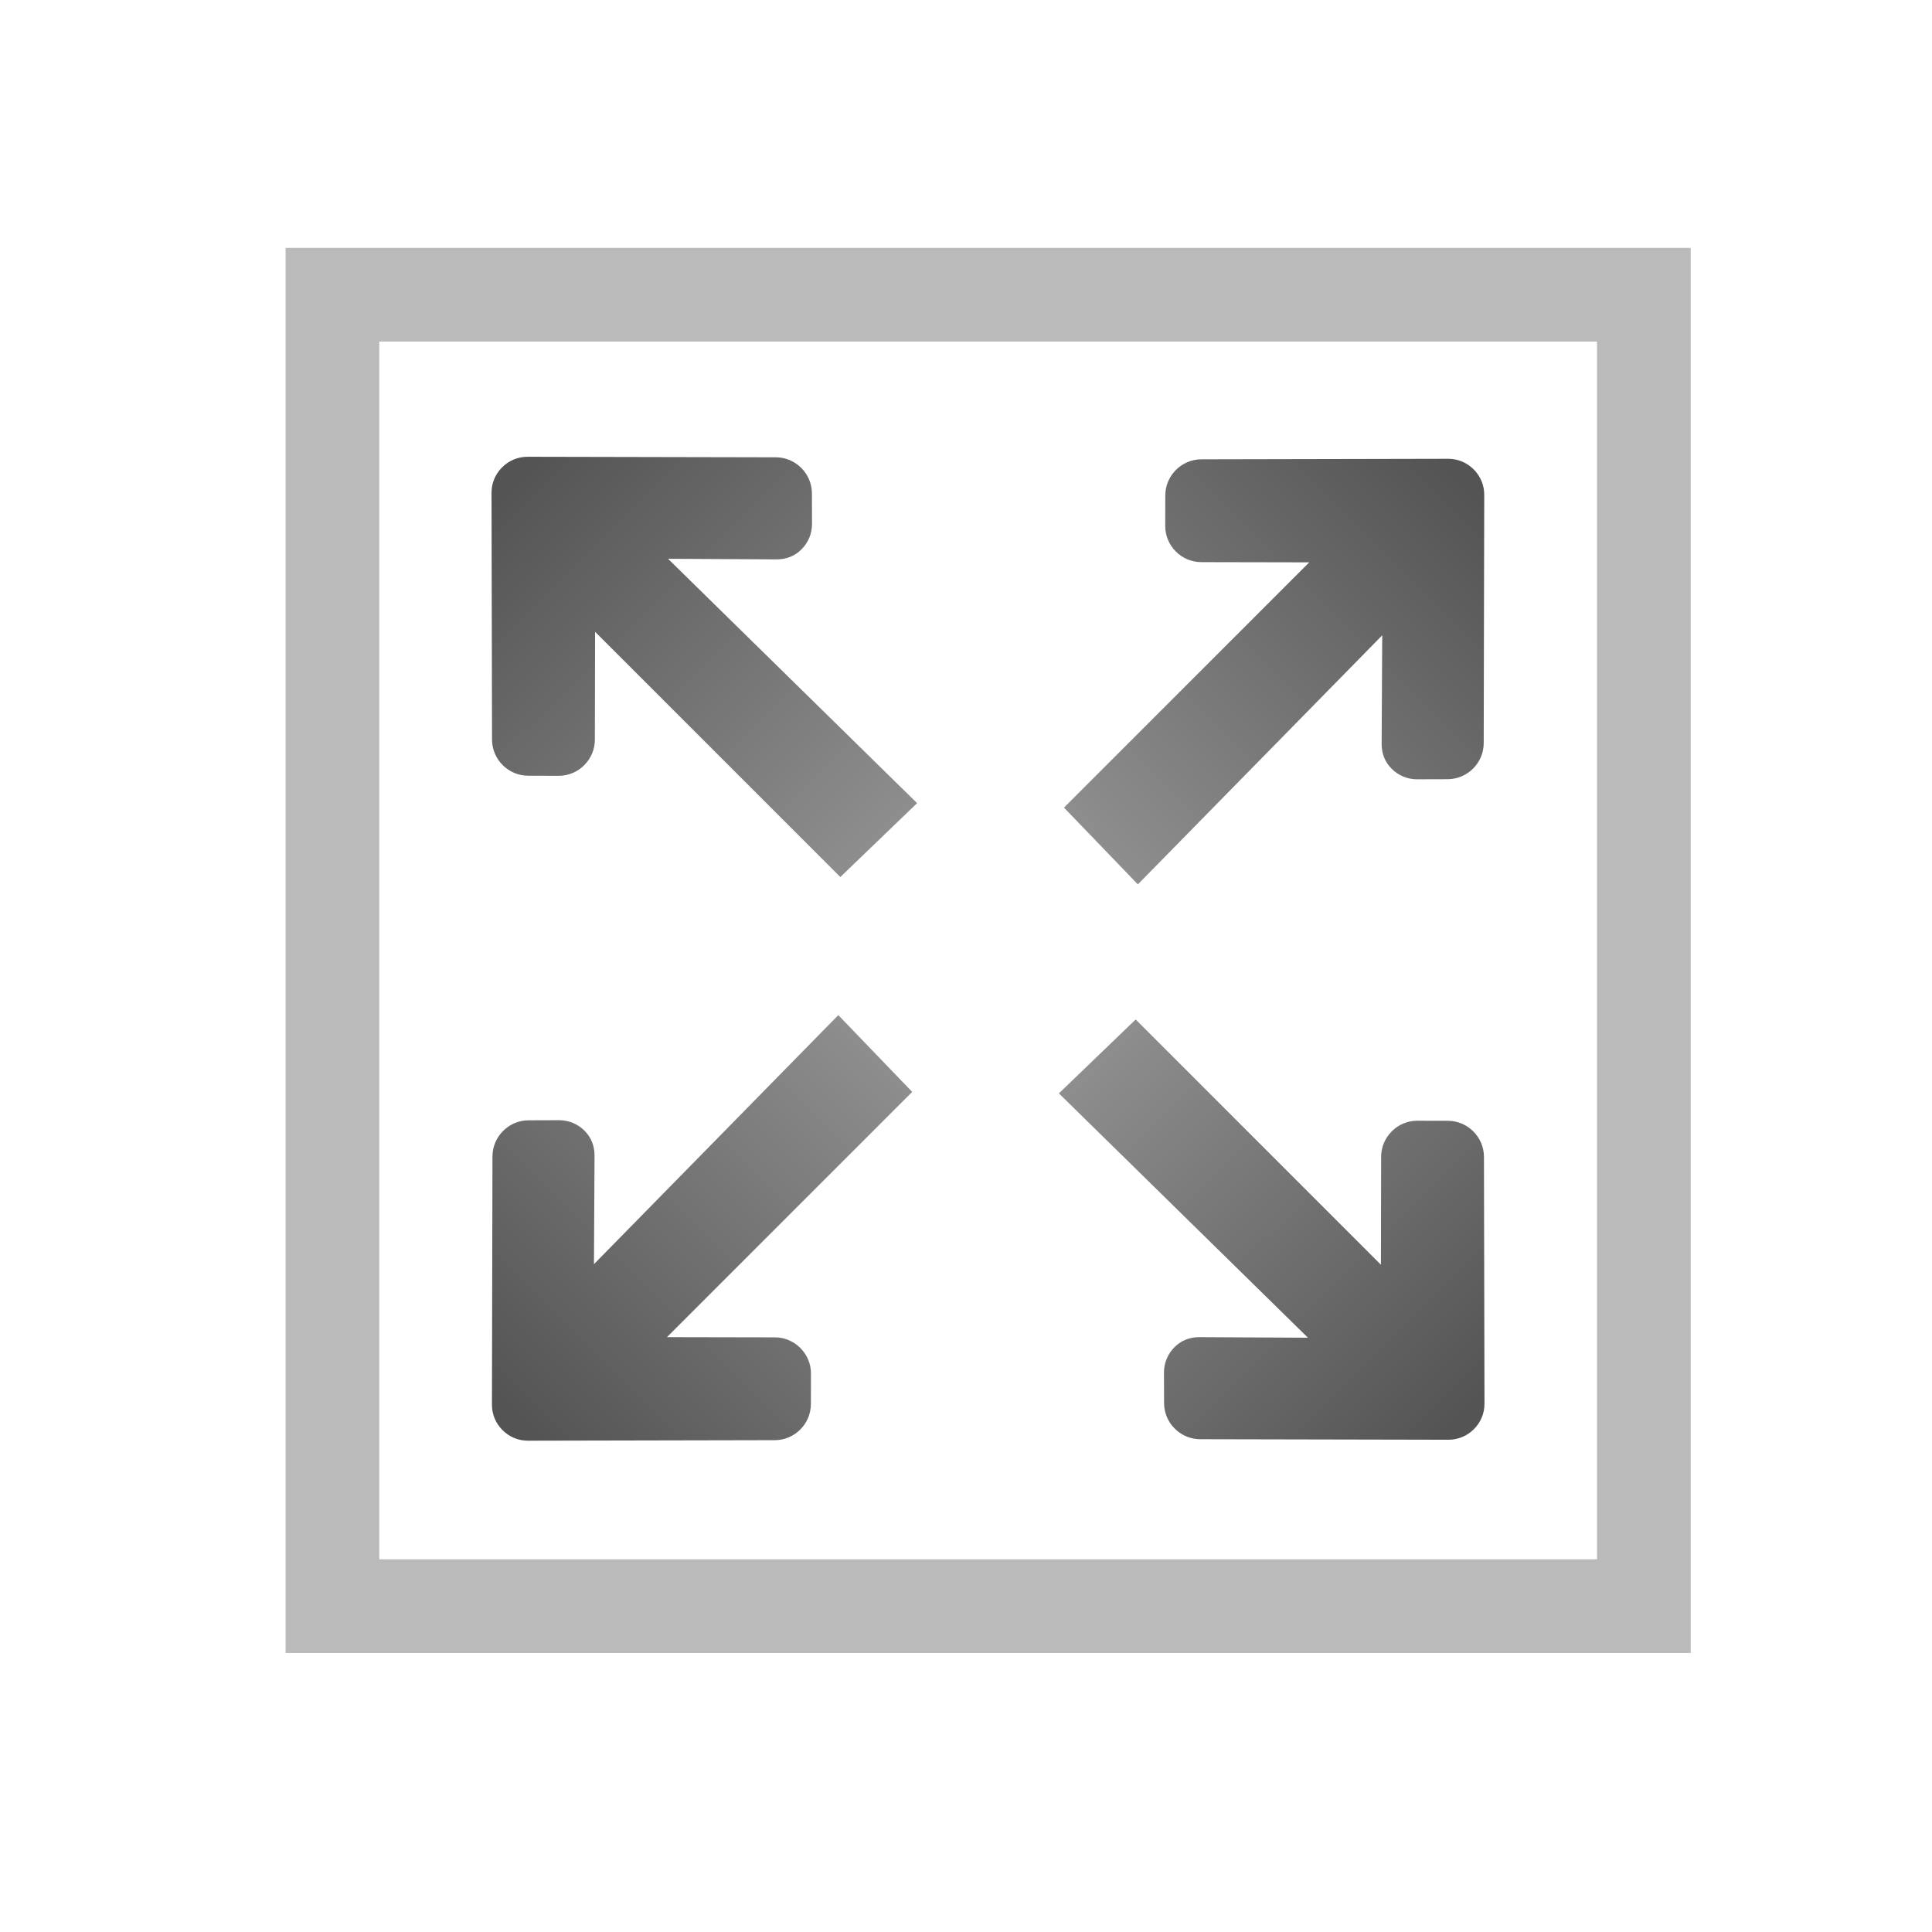
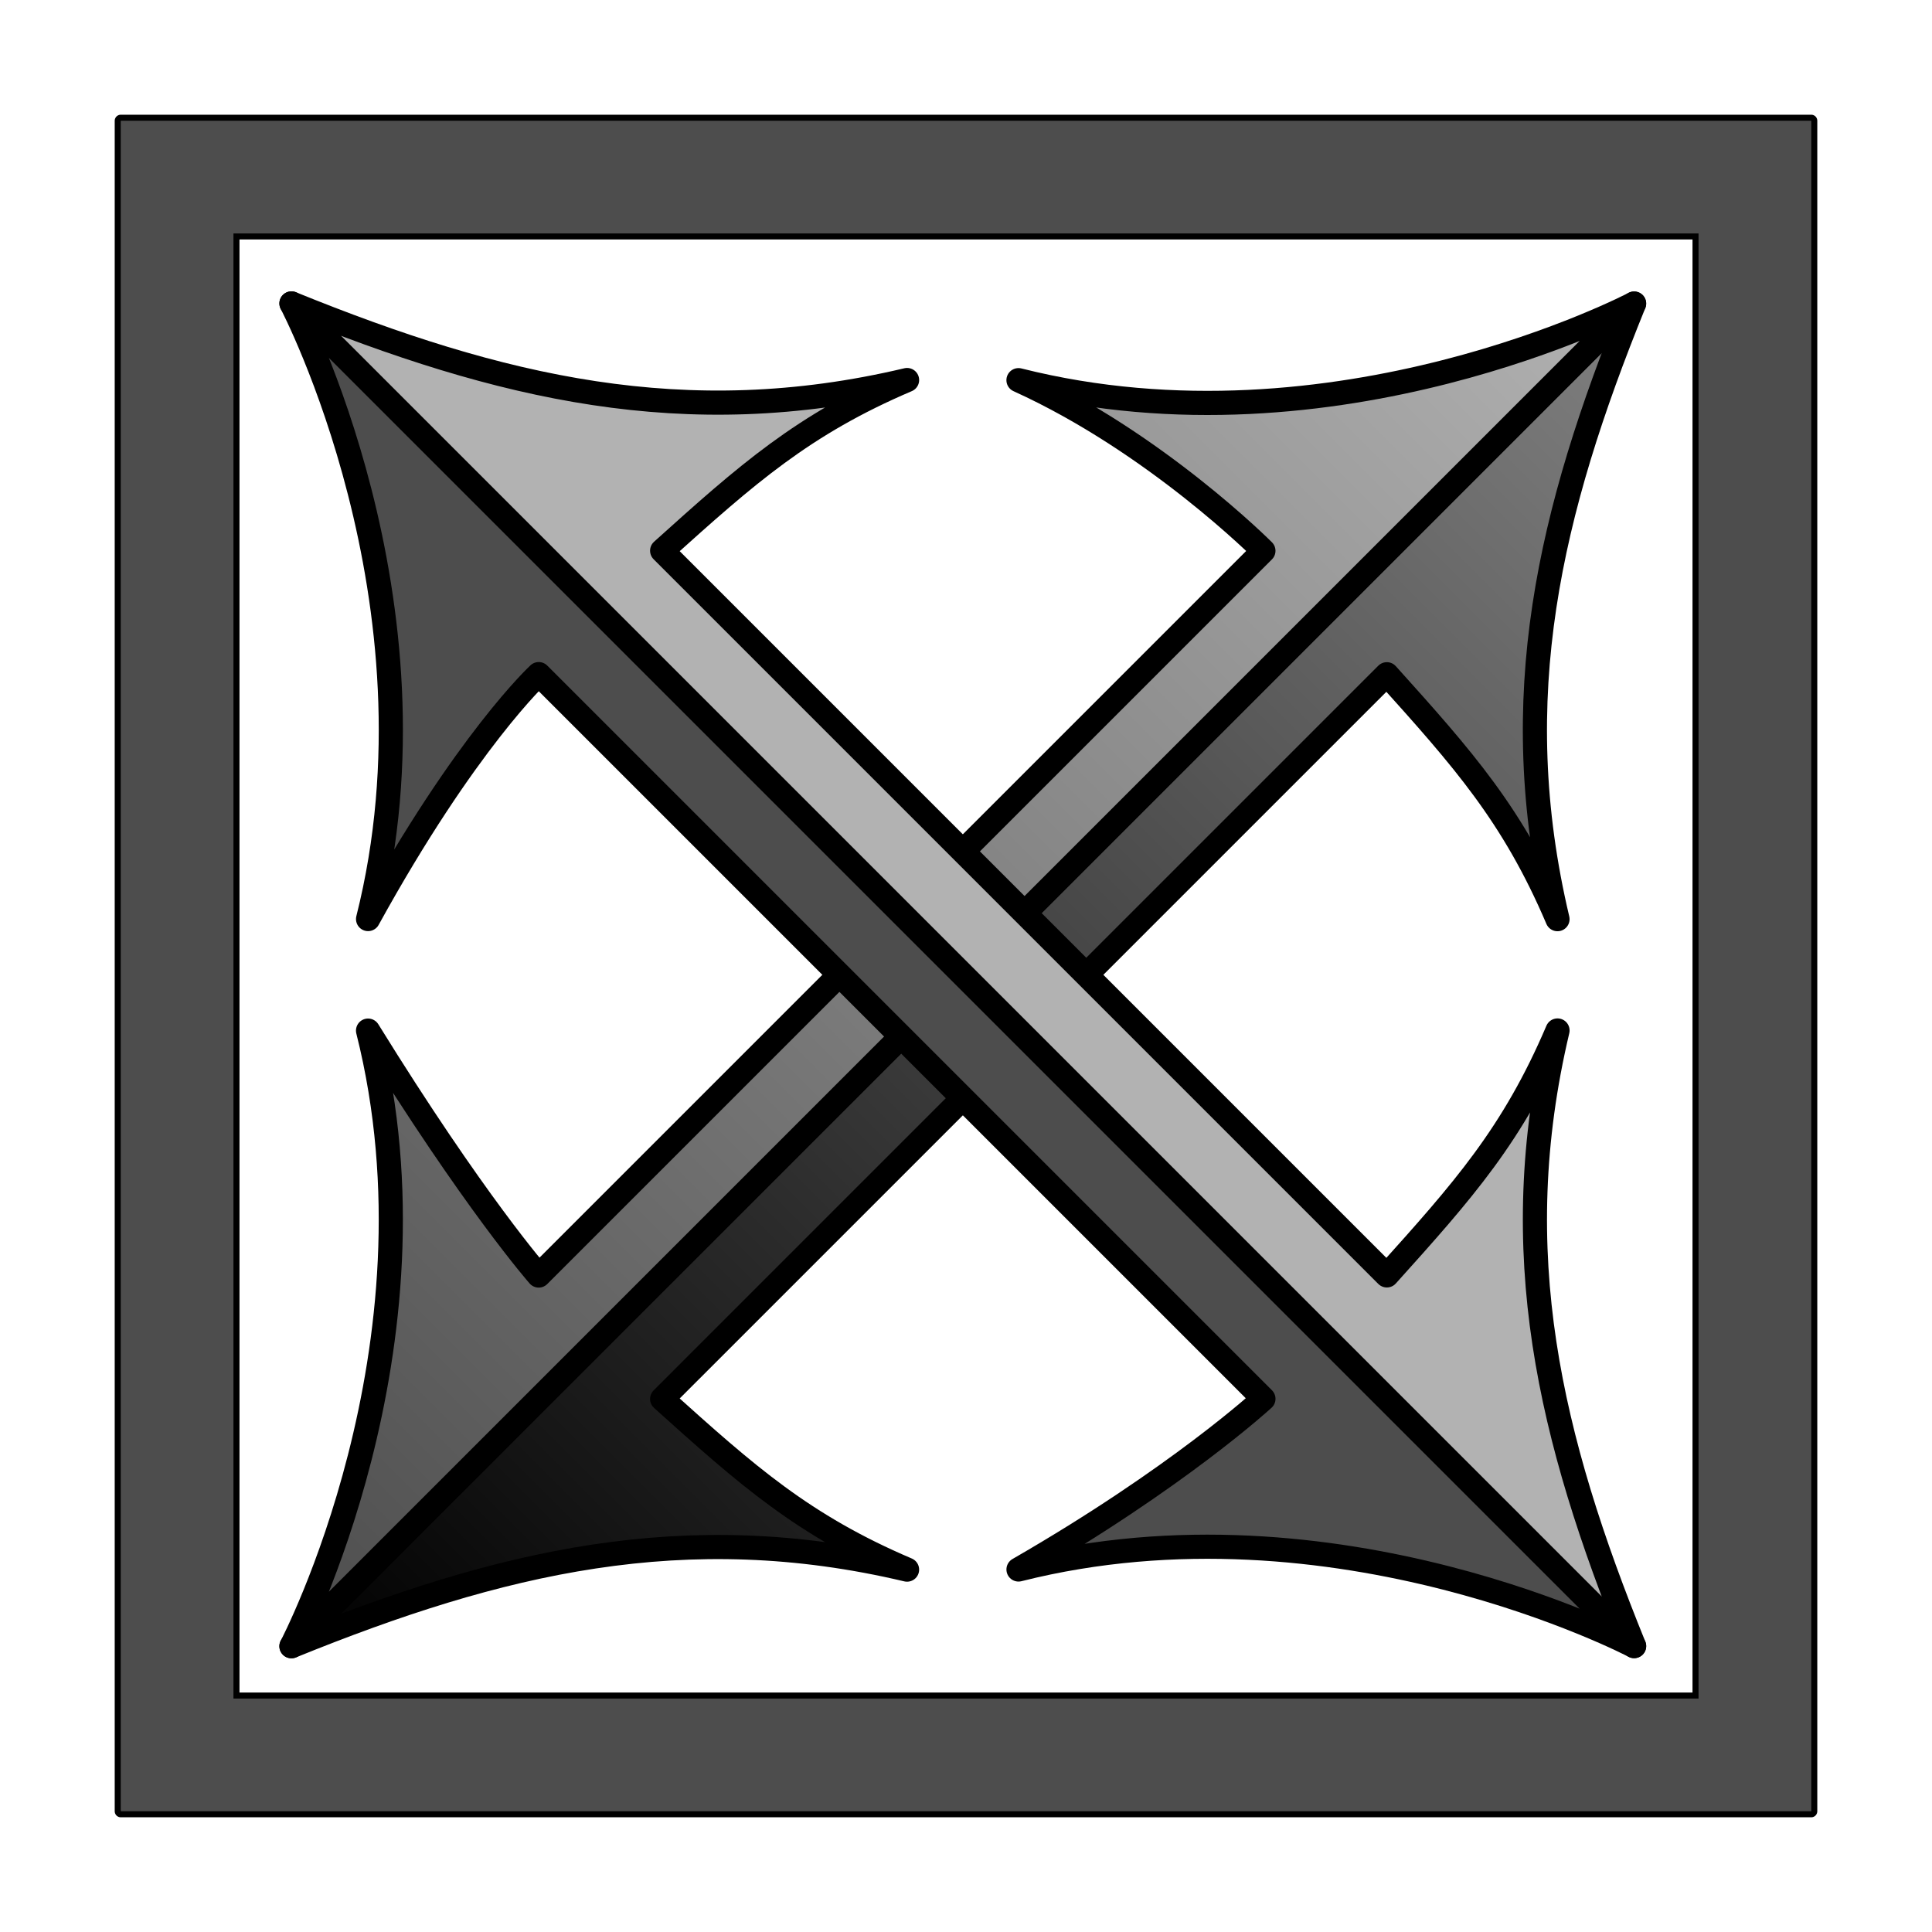
- <svg xmlns="http://www.w3.org/2000/svg" xmlns:xlink="http://www.w3.org/1999/xlink" fill="#000000" height="1100" width="1100" version="1.1" id="Layer_1" viewBox="0 0 704 704" xml:space="preserve">
+ <svg xmlns="http://www.w3.org/2000/svg" xmlns:xlink="http://www.w3.org/1999/xlink" fill="#000000" height="800" width="800" version="1.1" id="Layer_1" viewBox="0 0 512 512" xml:space="preserve">
  <defs id="defs35">
-     <linearGradient id="linearGradient4718">
-       <stop style="stop-color:#545454;stop-opacity:1;" offset="0" id="stop4714" />
-       <stop style="stop-color:#9a9a9a;stop-opacity:1;" offset="1" id="stop4716" />
+     <linearGradient id="linearGradient4229">
+       <stop style="stop-color:#b2b2b2;stop-opacity:1;" offset="0" id="stop4225" />
+       <stop style="stop-color:#4d4d4d;stop-opacity:1;" offset="1" id="stop4227" />
    </linearGradient>
-     <linearGradient xlink:href="#linearGradient4718" id="linearGradient4720-5-5-9" x1="12.927" y1="301.083" x2="476.148" y2="300.14" gradientUnits="userSpaceOnUse" />
-     <linearGradient xlink:href="#linearGradient4718" id="linearGradient4720-5-5-9-9" x1="12.927" y1="301.083" x2="476.148" y2="300.14" gradientUnits="userSpaceOnUse" />
-     <linearGradient xlink:href="#linearGradient4718" id="linearGradient4720-5-5-9-9-3" x1="12.927" y1="301.083" x2="476.148" y2="300.14" gradientUnits="userSpaceOnUse" />
-     <linearGradient xlink:href="#linearGradient4718" id="linearGradient4720-5-5-9-9-3-1" x1="12.927" y1="301.083" x2="476.148" y2="300.14" gradientUnits="userSpaceOnUse" />
+     <linearGradient id="linearGradient4221">
+       <stop style="stop-color:#808080;stop-opacity:1;" offset="0" id="stop4217" />
+       <stop style="stop-color:#000000;stop-opacity:1;" offset="1" id="stop4219" />
+     </linearGradient>
+     <linearGradient xlink:href="#linearGradient4221" id="linearGradient4223" x1="-599.295" y1="-157.516" x2="-116.867" y2="-157.516" gradientUnits="userSpaceOnUse" />
+     <linearGradient xlink:href="#linearGradient4229" id="linearGradient4231" x1="-599.24" y1="-156.856" x2="-116.926" y2="-156.856" gradientUnits="userSpaceOnUse" />
  </defs>
-   <g id="g6" style="fill:#bababa;fill-opacity:1" transform="translate(104.0708,90.32558)">
-     <g id="g4" style="fill:#bababa;fill-opacity:1">
-       <path d="M 0,0 V 512 H 512 V 0 Z M 477.867,477.867 H 34.133 V 34.133 h 443.733 v 443.734 z" id="path2" style="fill:#bababa;fill-opacity:1" />
+   <g id="g6" style="fill:#4d4d4d;fill-opacity:1" transform="matrix(0.875,0,0,0.875,32,32)">
+     <g id="g4" style="fill:#4d4d4d;fill-opacity:1">
+       <path d="M 0,0 V 512 H 512 V 0 Z M 477.867,477.867 H 34.133 V 34.133 h 443.733 v 443.734 z" id="path2" style="fill:#4d4d4d;fill-opacity:1;paint-order:stroke fill markers;stroke:#000000;stroke-opacity:1;stroke-width:3.657;stroke-dasharray:none;stroke-linejoin:round" />
    </g>
  </g>
-   <g id="g6-1-1-4-1" transform="matrix(0.3460298,0.3460298,0.3460298,-0.3460298,79.56755,273.6881)">
+   <g id="g6-1-1-4-1" transform="matrix(0.3027761,0.3027761,0.3027761,-0.3027761,10.55967,192.4422)">
    <g id="g4-4-5-4-8">
-       <path d="M 393.801,261.17 H 135.532 l 56.678,-56.898 c 5.072,-5.032 7.856,-11.904 7.856,-19.064 0,-7.176 -2.788,-13.972 -7.856,-19.008 l -16.116,-16.056 c -10.476,-10.416 -27.536,-10.436 -38.02,-0.02 L 7.848,279.806 c -5.08,5.052 -7.872,11.792 -7.848,18.976 -0.024,7.196 2.768,13.948 7.848,18.996 l 130.985,130.429 c 5.244,5.216 12.128,7.812 19.012,7.812 6.884,0 13.768,-2.6 19.008,-7.812 l 16.112,-16.012 c 5.068,-5.04 7.864,-11.76 7.856,-18.928 0,-7.172 -2.788,-13.384 -7.856,-18.412 L 135.52,338.022 l 259.802,2.476 z" id="path2-0-5-0-6" style="fill:url(#linearGradient4720-5-5-9);fill-opacity:1" />
+ 		
+ 	</g>
+   </g>
+   <g id="g6-1-1-4-1-4" transform="matrix(-0.3027761,0.3027761,0.3027761,0.3027761,320.3343,12.15215)">
+     <g id="g4-4-5-4-8-9">
+ 		
+ 	</g>
+   </g>
+   <g id="g6-1-1-4-1-4-8" transform="matrix(-0.3027761,-0.3027761,-0.3027761,0.3027761,501.3452,318.1732)">
+     <g id="g4-4-5-4-8-9-1">
+ 		
+ 	</g>
+   </g>
+   <g id="g6-1-1-4-1-4-8-1" transform="matrix(0.3027761,-0.3027761,-0.3027761,-0.3027761,191.6272,499.4133)">
+     <g id="g4-4-5-4-8-9-1-0">
+ 		
+ 	</g>
+   </g>
+   <g id="g4332" transform="matrix(0.7393867,-0.7393867,0.7393867,0.7393867,-166.7448,249.1531)" style="fill:#000000;stroke-width:6.121;stroke-dasharray:none">
+     <g id="g6-4" transform="rotate(180,-39.50348,93.13275)" style="stroke-width:6.121;stroke-dasharray:none">
+       <g id="g4-4" style="stroke-width:6.121;stroke-dasharray:none">
+         <path id="path3520" style="fill:url(#linearGradient4223);fill-opacity:1;stroke:#000000;stroke-width:6.121;stroke-linejoin:round;stroke-dasharray:none;stroke-opacity:1" d="m -598.7,-105.253 120.859,-8.5e-4 h 239.519 120.859 c -52.438,-22.148 -93.716,-47.434 -124.051,-96.596 10.701,26.586 11.792,45.626 13.307,74.476 l -10.114,8.5e-4 -239.519,0 h -10.115 c 1.515,-28.849 2.606,-47.89 13.307,-74.476 -30.335,49.162 -71.614,74.449 -124.052,96.597 z" />
+       </g>
+     </g>
+     <g id="g6-4-8" transform="matrix(-1,0,0,1,-79.00935,396.1225)" style="stroke-width:6.121;stroke-dasharray:none">
+       <g id="g4-4-2" style="stroke-width:6.121;stroke-dasharray:none">
+         <path id="path2-1-8" style="fill:url(#linearGradient4231);fill-opacity:1;stroke:#000000;stroke-width:6.121;stroke-linejoin:round;stroke-dasharray:none;stroke-opacity:1" d="m -598.7,-104.602 c 0,0 81.496,-25.364 124.052,-96.597 -13.415,35.679 -13.308,74.477 -13.308,74.477 h 10.11 239.525 10.11 c 0,0 -1.547,-24.639 -13.307,-74.476 42.557,71.233 124.052,96.597 124.052,96.597 h -120.855 -239.523 z" />
+       </g>
+     </g>
+     <g id="g6-4-3" transform="matrix(1,0,0,-1,636.5034,186.2655)" style="stroke-width:6.121;stroke-dasharray:none">
+       <g id="g4-4-5" style="stroke-width:6.121;stroke-dasharray:none">
+ 		
+ 	</g>
+     </g>
+     <g id="g6-4-8-7" transform="translate(636.5058,396.1225)" style="stroke-width:6.121;stroke-dasharray:none">
+       <g id="g4-4-2-0" style="stroke-width:6.121;stroke-dasharray:none">
+ 		
+ 	</g>
    </g>
  </g>
-   <g id="g6-1-1-4-1-4" transform="matrix(-0.3460298,0.3460298,0.3460298,0.3460298,433.5957,67.64232)">
-     <g id="g4-4-5-4-8-9">
-       <path d="M 393.801,261.17 H 135.532 l 56.678,-56.898 c 5.072,-5.032 7.856,-11.904 7.856,-19.064 0,-7.176 -2.788,-13.972 -7.856,-19.008 l -16.116,-16.056 c -10.476,-10.416 -27.536,-10.436 -38.02,-0.02 L 7.848,279.806 c -5.08,5.052 -7.872,11.792 -7.848,18.976 -0.024,7.196 2.768,13.948 7.848,18.996 l 130.985,130.429 c 5.244,5.216 12.128,7.812 19.012,7.812 6.884,0 13.768,-2.6 19.008,-7.812 l 16.112,-16.012 c 5.068,-5.04 7.864,-11.76 7.856,-18.928 0,-7.172 -2.788,-13.384 -7.856,-18.412 L 135.52,338.022 l 259.802,2.476 z" id="path2-0-5-0-6-9" style="fill:url(#linearGradient4720-5-5-9-9);fill-opacity:1" />
-     </g>
-   </g>
-   <g id="g6-1-1-4-1-4-8" transform="matrix(-0.3460298,-0.3460298,-0.3460298,0.3460298,640.4653,417.3807)">
-     <g id="g4-4-5-4-8-9-1">
-       <path d="M 393.801,261.17 H 135.532 l 56.678,-56.898 c 5.072,-5.032 7.856,-11.904 7.856,-19.064 0,-7.176 -2.788,-13.972 -7.856,-19.008 l -16.116,-16.056 c -10.476,-10.416 -27.536,-10.436 -38.02,-0.02 L 7.848,279.806 c -5.08,5.052 -7.872,11.792 -7.848,18.976 -0.024,7.196 2.768,13.948 7.848,18.996 l 130.985,130.429 c 5.244,5.216 12.128,7.812 19.012,7.812 6.884,0 13.768,-2.6 19.008,-7.812 l 16.112,-16.012 c 5.068,-5.04 7.864,-11.76 7.856,-18.928 0,-7.172 -2.788,-13.384 -7.856,-18.412 L 135.52,338.022 l 259.802,2.476 z" id="path2-0-5-0-6-9-4" style="fill:url(#linearGradient4720-5-5-9-9-3);fill-opacity:1" />
-     </g>
-   </g>
-   <g id="g6-1-1-4-1-4-8-1" transform="matrix(0.3460298,-0.3460298,-0.3460298,-0.3460298,286.5019,624.5123)">
-     <g id="g4-4-5-4-8-9-1-0">
-       <path d="M 393.801,261.17 H 135.532 l 56.678,-56.898 c 5.072,-5.032 7.856,-11.904 7.856,-19.064 0,-7.176 -2.788,-13.972 -7.856,-19.008 l -16.116,-16.056 c -10.476,-10.416 -27.536,-10.436 -38.02,-0.02 L 7.848,279.806 c -5.08,5.052 -7.872,11.792 -7.848,18.976 -0.024,7.196 2.768,13.948 7.848,18.996 l 130.985,130.429 c 5.244,5.216 12.128,7.812 19.012,7.812 6.884,0 13.768,-2.6 19.008,-7.812 l 16.112,-16.012 c 5.068,-5.04 7.864,-11.76 7.856,-18.928 0,-7.172 -2.788,-13.384 -7.856,-18.412 L 135.52,338.022 l 259.802,2.476 z" id="path2-0-5-0-6-9-4-4" style="fill:url(#linearGradient4720-5-5-9-9-3-1);fill-opacity:1" />
+   <g style="fill:#000000;stroke-width:6.121;stroke-dasharray:none" id="g16480-9" transform="matrix(0.7393867,-0.7393867,0.7393867,0.7393867,-166.2579,248.6668)">
+     <g id="g4332-7" transform="rotate(-90,278.7482,291.194)" style="stroke-width:6.121;stroke-dasharray:none">
+       <g id="g6-4-7" transform="rotate(180,-39.50348,93.13275)" style="stroke-width:6.121;stroke-dasharray:none">
+         <g id="g4-4-6" style="stroke-width:6.121;stroke-dasharray:none">
+           <path id="path3520-6" style="fill:#b2b2b2;fill-opacity:1;stroke:#000000;stroke-width:6.121;stroke-linejoin:round;stroke-dasharray:none;stroke-opacity:1" d="m -598.068,-104.621 120.859,-8.4e-4 239.518,0 8.4e-4,8.4e-4 120.859,-8.4e-4 c -52.438,-22.148 -93.717,-47.433 -124.052,-96.595 10.701,26.586 11.792,45.626 13.307,74.476 l -10.114,8.5e-4 -239.519,-8.5e-4 -10.115,0 c 1.515,-28.849 2.606,-47.89 13.308,-74.477 -30.335,49.162 -71.614,74.449 -124.052,96.597 z" />
+         </g>
+       </g>
+       <g id="g6-4-8-9" transform="matrix(-1,0,0,1,-79.00935,396.1225)" style="stroke-width:6.121;stroke-dasharray:none">
+         <g id="g4-4-2-06" style="stroke-width:6.121;stroke-dasharray:none">
+           <path id="path2-1-8-9" style="fill:#4d4d4d;fill-opacity:1;stroke:#000000;stroke-width:6.121;stroke-linejoin:round;stroke-dasharray:none;stroke-opacity:1" d="m -598.068,-105.234 c 0,0 81.497,-25.363 124.053,-96.596 -14.335,49.47 -13.308,74.477 -13.308,74.477 h 10.11 l 239.524,-8.4e-4 h 10.11 c 0,0 -1.178,-29.419 -13.307,-74.476 42.557,71.233 124.051,96.596 124.051,96.596 l -120.855,0 -239.523,0 z" />
+         </g>
+       </g>
+       <g id="g6-4-3-2" transform="matrix(1,0,0,-1,636.5034,186.2655)" style="stroke-width:6.121;stroke-dasharray:none">
+         <g id="g4-4-5-7" style="stroke-width:6.121;stroke-dasharray:none">
+ 		
+ 	</g>
+       </g>
+       <g id="g6-4-8-7-8" transform="translate(636.5058,396.1225)" style="stroke-width:6.121;stroke-dasharray:none">
+         <g id="g4-4-2-0-4" style="stroke-width:6.121;stroke-dasharray:none">
+ 		
+ 	</g>
+       </g>
    </g>
  </g>
</svg>
